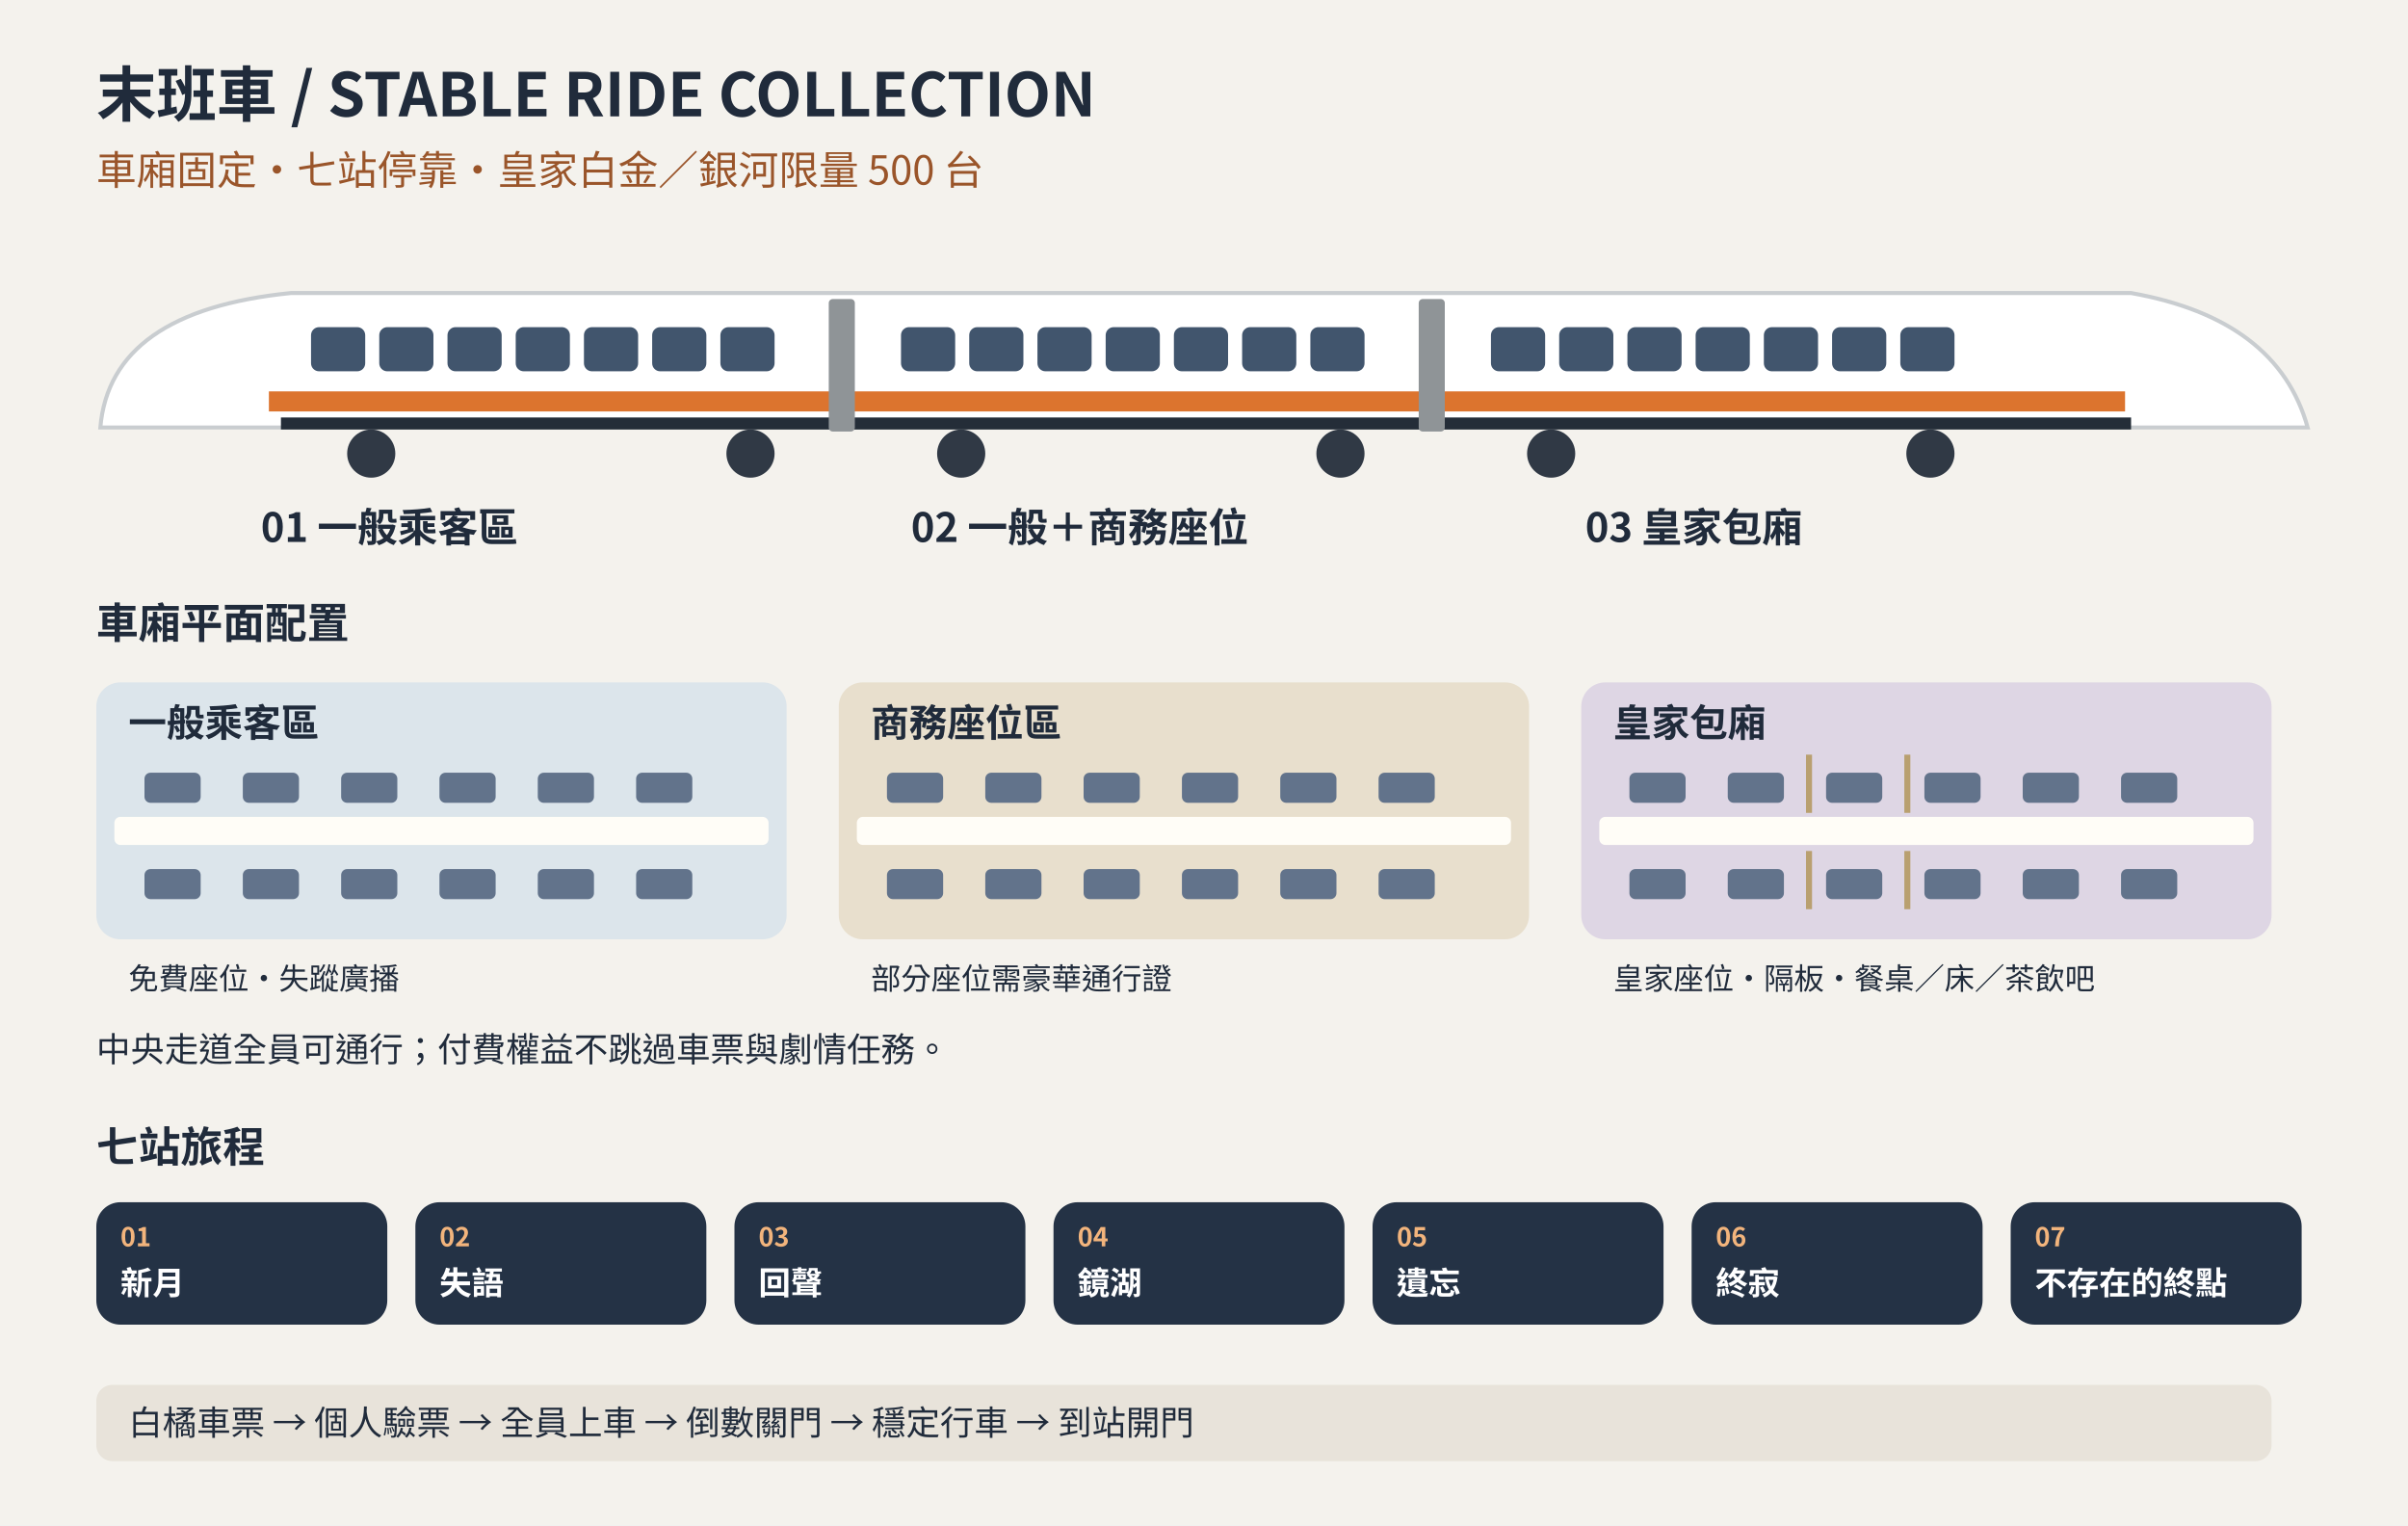
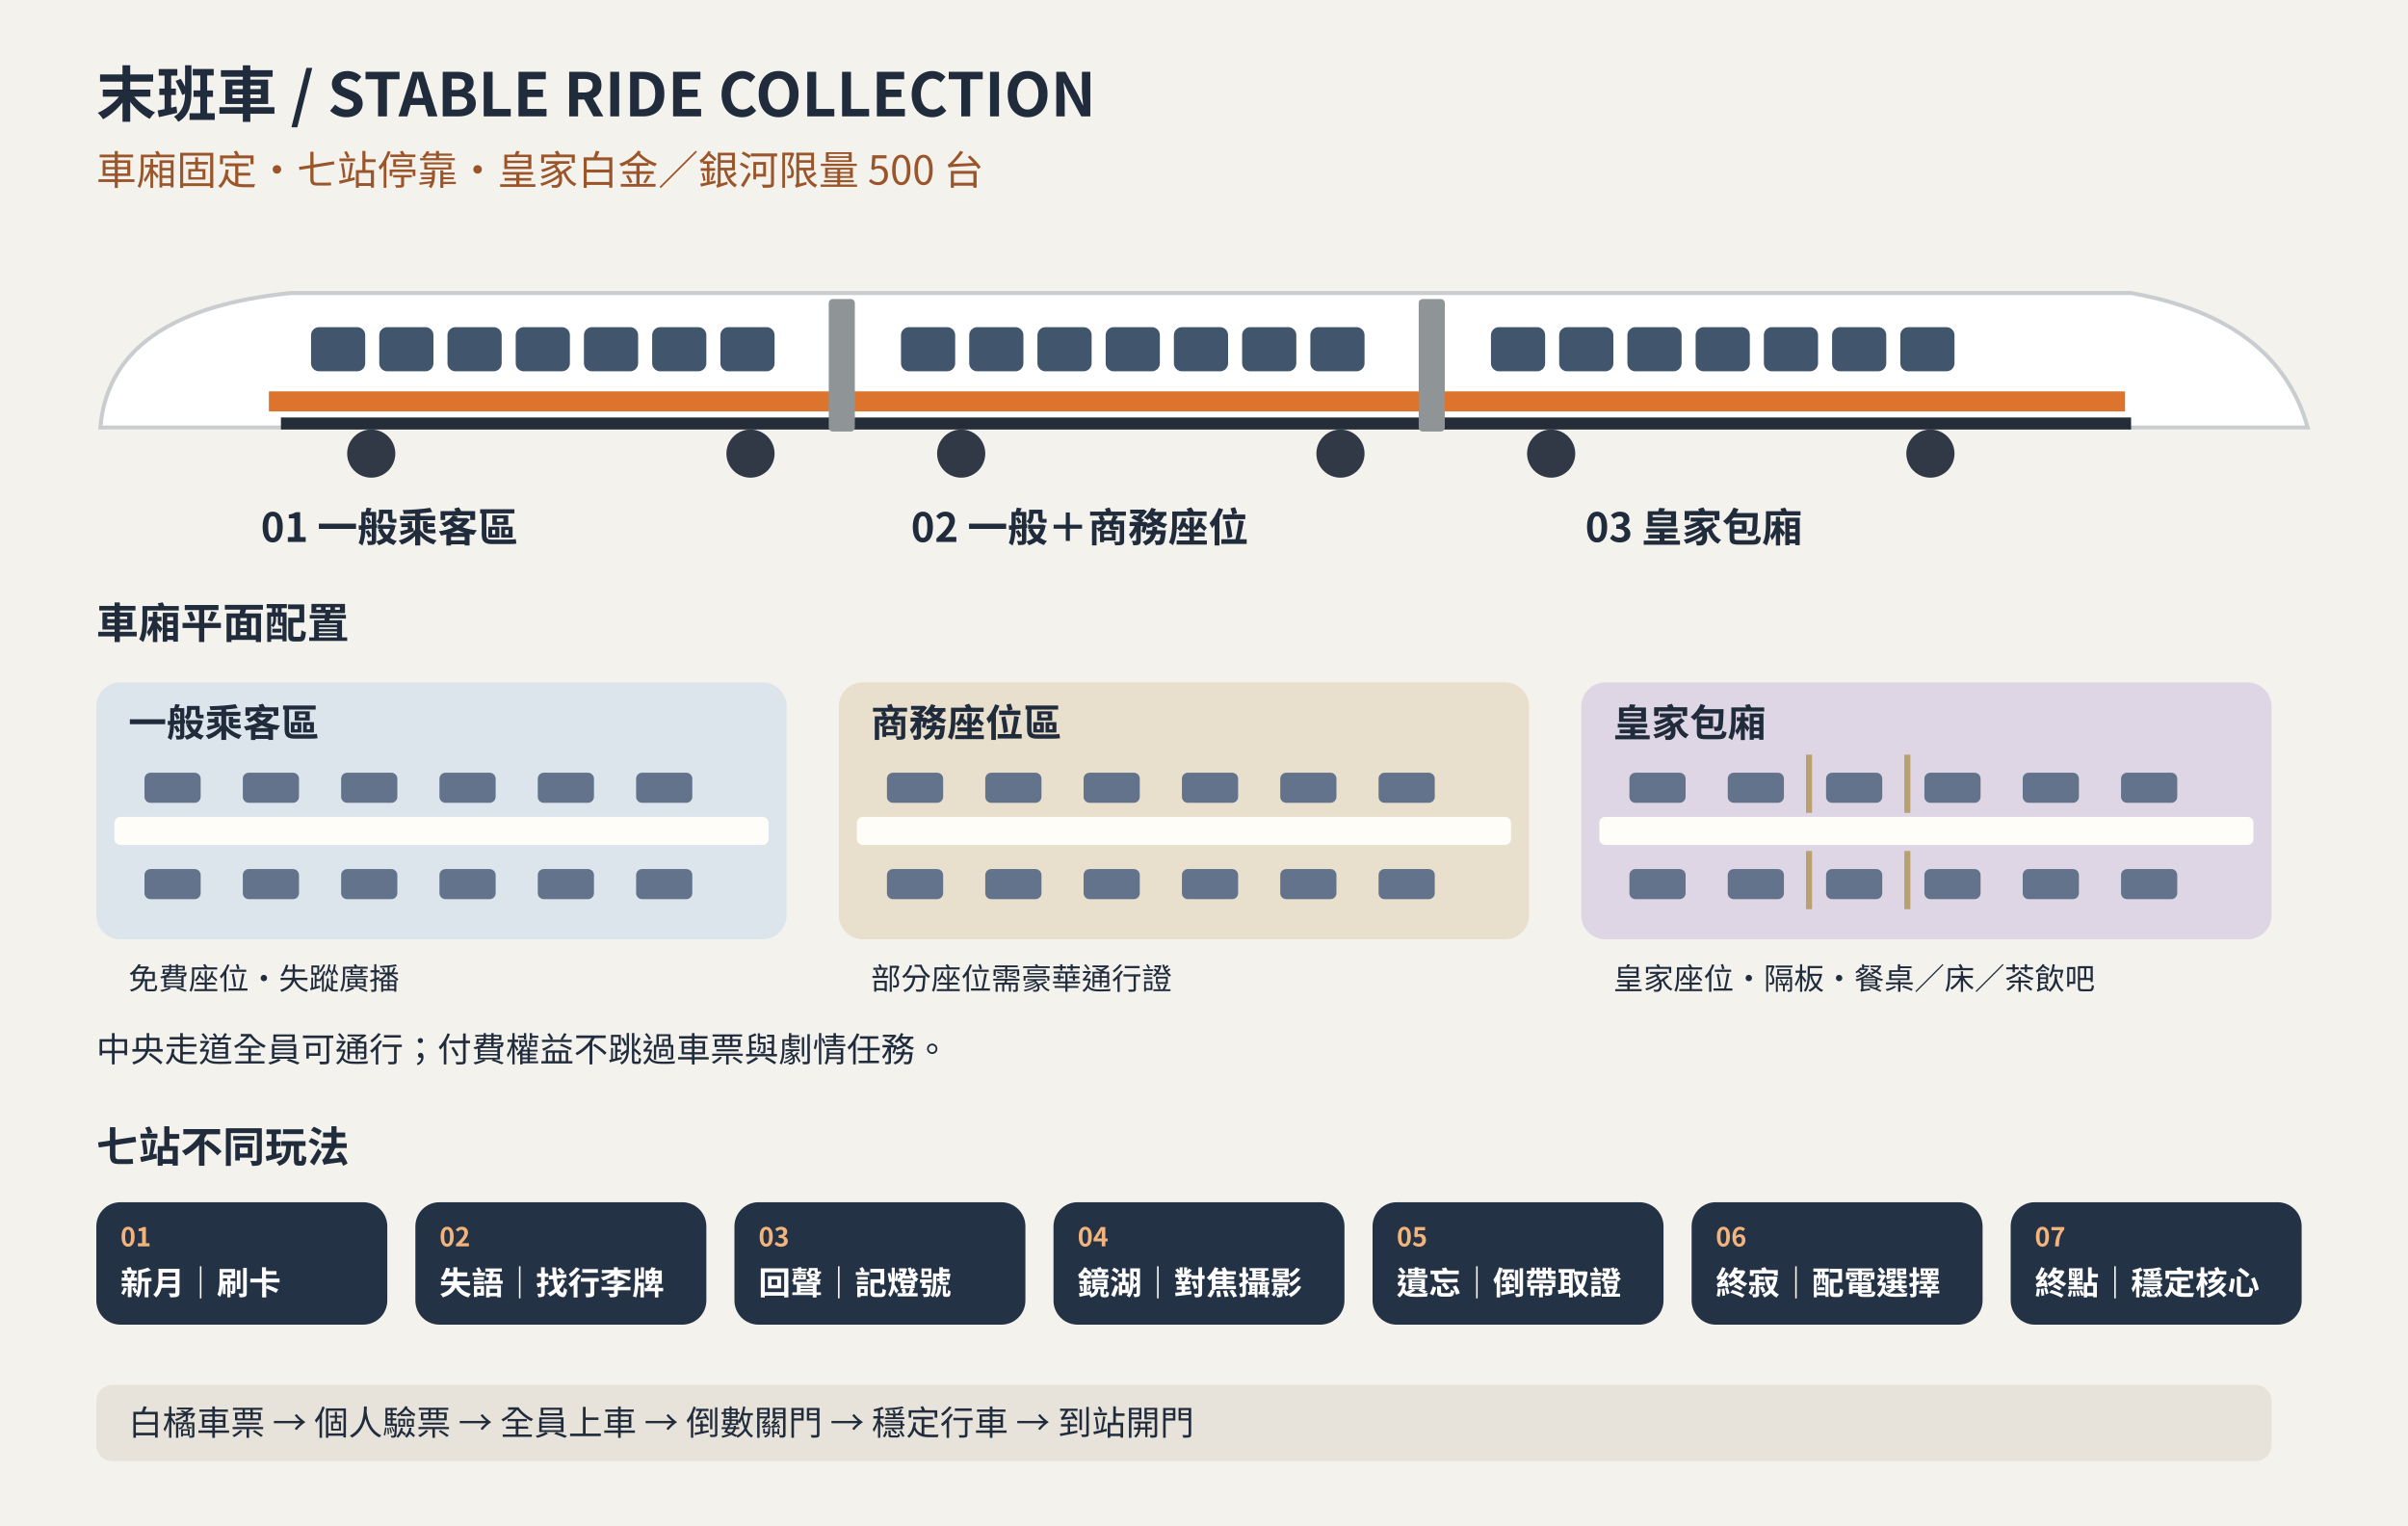
<svg xmlns="http://www.w3.org/2000/svg" width="1200" height="760" viewBox="0 0 1200 760">
  <rect width="1200" height="760" fill="#f4f2ed" />
  <text x="48" y="58" font-family="PingFang TC, Noto Sans CJK TC, sans-serif" font-size="30" font-weight="700" fill="#202b3b">末班車  /  STABLE RIDE COLLECTION</text>
  <text x="48" y="92" font-family="PingFang TC, Noto Sans CJK TC, sans-serif" font-size="20" font-weight="400" fill="#9a552a">車廂固定・七站停靠・皇家白金／銀河限量 500 台</text>
  <path d="M50 213 Q55 155 145 146 L1062 146 Q1135 159 1150 213 Z" fill="#ffffff" stroke="#c9cdd0" stroke-width="2" />
  <rect x="134" y="195" width="925" height="10" rx="0" fill="#dc742e" />
  <rect x="140" y="208" width="922" height="6" rx="0" fill="#242d38" />
  <rect x="155" y="163" width="27" height="22" rx="4" fill="#41556d" />
  <rect x="189" y="163" width="27" height="22" rx="4" fill="#41556d" />
  <rect x="223" y="163" width="27" height="22" rx="4" fill="#41556d" />
  <rect x="257" y="163" width="27" height="22" rx="4" fill="#41556d" />
  <rect x="291" y="163" width="27" height="22" rx="4" fill="#41556d" />
  <rect x="325" y="163" width="27" height="22" rx="4" fill="#41556d" />
  <rect x="359" y="163" width="27" height="22" rx="4" fill="#41556d" />
  <circle cx="185" cy="226" r="12" fill="#303945" />
  <circle cx="374" cy="226" r="12" fill="#303945" />
  <rect x="413" y="149" width="13" height="66" rx="2" fill="#8f9497" />
  <rect x="449" y="163" width="27" height="22" rx="4" fill="#41556d" />
  <rect x="483" y="163" width="27" height="22" rx="4" fill="#41556d" />
  <rect x="517" y="163" width="27" height="22" rx="4" fill="#41556d" />
  <rect x="551" y="163" width="27" height="22" rx="4" fill="#41556d" />
  <rect x="585" y="163" width="27" height="22" rx="4" fill="#41556d" />
  <rect x="619" y="163" width="27" height="22" rx="4" fill="#41556d" />
  <rect x="653" y="163" width="27" height="22" rx="4" fill="#41556d" />
  <circle cx="479" cy="226" r="12" fill="#303945" />
  <circle cx="668" cy="226" r="12" fill="#303945" />
  <rect x="707" y="149" width="13" height="66" rx="2" fill="#8f9497" />
  <rect x="743" y="163" width="27" height="22" rx="4" fill="#41556d" />
  <rect x="777" y="163" width="27" height="22" rx="4" fill="#41556d" />
  <rect x="811" y="163" width="27" height="22" rx="4" fill="#41556d" />
  <rect x="845" y="163" width="27" height="22" rx="4" fill="#41556d" />
  <rect x="879" y="163" width="27" height="22" rx="4" fill="#41556d" />
  <rect x="913" y="163" width="27" height="22" rx="4" fill="#41556d" />
  <rect x="947" y="163" width="27" height="22" rx="4" fill="#41556d" />
  <circle cx="773" cy="226" r="12" fill="#303945" />
  <circle cx="962" cy="226" r="12" fill="#303945" />
  <text x="130" y="270" font-family="PingFang TC, Noto Sans CJK TC, sans-serif" font-size="20" font-weight="700" fill="#202b3b">01  一般乘客區</text>
  <text x="454" y="270" font-family="PingFang TC, Noto Sans CJK TC, sans-serif" font-size="20" font-weight="700" fill="#202b3b">02  一般＋商務座位</text>
  <text x="790" y="270" font-family="PingFang TC, Noto Sans CJK TC, sans-serif" font-size="20" font-weight="700" fill="#202b3b">03  皇家包廂</text>
  <text x="48" y="318" font-family="PingFang TC, Noto Sans CJK TC, sans-serif" font-size="21" font-weight="700" fill="#202b3b">車廂平面配置</text>
  <rect x="48" y="340" width="344" height="128" rx="12" fill="#dce5eb" />
  <text x="64" y="367" font-family="PingFang TC, Noto Sans CJK TC, sans-serif" font-size="19" font-weight="700" fill="#202b3b">一般乘客區</text>
  <rect x="72" y="385" width="28" height="15" rx="3" fill="#62738b" />
  <rect x="121" y="385" width="28" height="15" rx="3" fill="#62738b" />
  <rect x="170" y="385" width="28" height="15" rx="3" fill="#62738b" />
  <rect x="219" y="385" width="28" height="15" rx="3" fill="#62738b" />
  <rect x="268" y="385" width="28" height="15" rx="3" fill="#62738b" />
  <rect x="317" y="385" width="28" height="15" rx="3" fill="#62738b" />
  <rect x="72" y="433" width="28" height="15" rx="3" fill="#62738b" />
  <rect x="121" y="433" width="28" height="15" rx="3" fill="#62738b" />
  <rect x="170" y="433" width="28" height="15" rx="3" fill="#62738b" />
  <rect x="219" y="433" width="28" height="15" rx="3" fill="#62738b" />
  <rect x="268" y="433" width="28" height="15" rx="3" fill="#62738b" />
  <rect x="317" y="433" width="28" height="15" rx="3" fill="#62738b" />
  <rect x="57" y="407" width="326" height="14" rx="3" fill="#fffdf7" />
  <text x="64" y="493" font-family="PingFang TC, Noto Sans CJK TC, sans-serif" font-size="15" font-weight="400" fill="#202b3b">免費座位・失蹤廣播</text>
  <rect x="418" y="340" width="344" height="128" rx="12" fill="#e8dfcd" />
  <text x="434" y="367" font-family="PingFang TC, Noto Sans CJK TC, sans-serif" font-size="19" font-weight="700" fill="#202b3b">商務座位區</text>
  <rect x="442" y="385" width="28" height="15" rx="3" fill="#62738b" />
  <rect x="491" y="385" width="28" height="15" rx="3" fill="#62738b" />
  <rect x="540" y="385" width="28" height="15" rx="3" fill="#62738b" />
  <rect x="589" y="385" width="28" height="15" rx="3" fill="#62738b" />
  <rect x="638" y="385" width="28" height="15" rx="3" fill="#62738b" />
  <rect x="687" y="385" width="28" height="15" rx="3" fill="#62738b" />
  <rect x="442" y="433" width="28" height="15" rx="3" fill="#62738b" />
  <rect x="491" y="433" width="28" height="15" rx="3" fill="#62738b" />
  <rect x="540" y="433" width="28" height="15" rx="3" fill="#62738b" />
  <rect x="589" y="433" width="28" height="15" rx="3" fill="#62738b" />
  <rect x="638" y="433" width="28" height="15" rx="3" fill="#62738b" />
  <rect x="687" y="433" width="28" height="15" rx="3" fill="#62738b" />
  <rect x="427" y="407" width="326" height="14" rx="3" fill="#fffdf7" />
  <text x="434" y="493" font-family="PingFang TC, Noto Sans CJK TC, sans-serif" font-size="15" font-weight="400" fill="#202b3b">部分座位需豪華通行證</text>
  <rect x="788" y="340" width="344" height="128" rx="12" fill="#ded6e4" />
  <text x="804" y="367" font-family="PingFang TC, Noto Sans CJK TC, sans-serif" font-size="19" font-weight="700" fill="#202b3b">皇家包廂</text>
  <rect x="812" y="385" width="28" height="15" rx="3" fill="#62738b" />
  <rect x="861" y="385" width="28" height="15" rx="3" fill="#62738b" />
  <rect x="910" y="385" width="28" height="15" rx="3" fill="#62738b" />
  <rect x="959" y="385" width="28" height="15" rx="3" fill="#62738b" />
  <rect x="1008" y="385" width="28" height="15" rx="3" fill="#62738b" />
  <rect x="1057" y="385" width="28" height="15" rx="3" fill="#62738b" />
  <rect x="812" y="433" width="28" height="15" rx="3" fill="#62738b" />
  <rect x="861" y="433" width="28" height="15" rx="3" fill="#62738b" />
  <rect x="910" y="433" width="28" height="15" rx="3" fill="#62738b" />
  <rect x="959" y="433" width="28" height="15" rx="3" fill="#62738b" />
  <rect x="1008" y="433" width="28" height="15" rx="3" fill="#62738b" />
  <rect x="1057" y="433" width="28" height="15" rx="3" fill="#62738b" />
  <rect x="797" y="407" width="326" height="14" rx="3" fill="#fffdf7" />
  <text x="804" y="493" font-family="PingFang TC, Noto Sans CJK TC, sans-serif" font-size="15" font-weight="400" fill="#202b3b">皇家座位・隔板・餐桌／床／茶飲吧</text>
  <rect x="900" y="376" width="3" height="29" rx="0" fill="#b9a070" />
  <rect x="900" y="424" width="3" height="29" rx="0" fill="#b9a070" />
  <rect x="949" y="376" width="3" height="29" rx="0" fill="#b9a070" />
  <rect x="949" y="424" width="3" height="29" rx="0" fill="#b9a070" />
  <text x="48" y="529" font-family="PingFang TC, Noto Sans CJK TC, sans-serif" font-size="17" font-weight="400" fill="#202b3b">中央走道全員可通行；付費權益不跳過車票與劇情任務。</text>
-   <text x="48" y="579" font-family="PingFang TC, Noto Sans CJK TC, sans-serif" font-size="21" font-weight="700" fill="#202b3b">七站旅程</text>
+   <text x="48" y="579" font-family="PingFang TC, Noto Sans CJK TC, sans-serif" font-size="21" font-weight="700" fill="#202b3b">七站不同玩法</text>
  <rect x="48" y="599" width="145" height="61" rx="12" fill="#243245" />
  <text x="60" y="621" font-family="PingFang TC, Noto Sans CJK TC, sans-serif" font-size="13" font-weight="700" fill="#f2b47c">01</text>
-   <text x="60" y="645" font-family="PingFang TC, Noto Sans CJK TC, sans-serif" font-size="16" font-weight="700" fill="#ffffff">新月</text>
+   <text x="60" y="645" font-family="PingFang TC, Noto Sans CJK TC, sans-serif" font-size="16" font-weight="700" fill="#ffffff">新月｜刷卡</text>
  <rect x="207" y="599" width="145" height="61" rx="12" fill="#243245" />
  <text x="219" y="621" font-family="PingFang TC, Noto Sans CJK TC, sans-serif" font-size="13" font-weight="700" fill="#f2b47c">02</text>
-   <text x="219" y="645" font-family="PingFang TC, Noto Sans CJK TC, sans-serif" font-size="16" font-weight="700" fill="#ffffff">失語</text>
+   <text x="219" y="645" font-family="PingFang TC, Noto Sans CJK TC, sans-serif" font-size="16" font-weight="700" fill="#ffffff">失語｜找行李牌</text>
  <rect x="366" y="599" width="145" height="61" rx="12" fill="#243245" />
  <text x="378" y="621" font-family="PingFang TC, Noto Sans CJK TC, sans-serif" font-size="13" font-weight="700" fill="#f2b47c">03</text>
-   <text x="378" y="645" font-family="PingFang TC, Noto Sans CJK TC, sans-serif" font-size="16" font-weight="700" fill="#ffffff">回聲</text>
+   <text x="378" y="645" font-family="PingFang TC, Noto Sans CJK TC, sans-serif" font-size="16" font-weight="700" fill="#ffffff">回聲｜記燈號</text>
  <rect x="525" y="599" width="145" height="61" rx="12" fill="#243245" />
  <text x="537" y="621" font-family="PingFang TC, Noto Sans CJK TC, sans-serif" font-size="13" font-weight="700" fill="#f2b47c">04</text>
-   <text x="537" y="645" font-family="PingFang TC, Noto Sans CJK TC, sans-serif" font-size="16" font-weight="700" fill="#ffffff">鏡湖</text>
+   <text x="537" y="645" font-family="PingFang TC, Noto Sans CJK TC, sans-serif" font-size="16" font-weight="700" fill="#ffffff">鏡湖｜對焦攝影</text>
  <rect x="684" y="599" width="145" height="61" rx="12" fill="#243245" />
  <text x="696" y="621" font-family="PingFang TC, Noto Sans CJK TC, sans-serif" font-size="13" font-weight="700" fill="#f2b47c">05</text>
-   <text x="696" y="645" font-family="PingFang TC, Noto Sans CJK TC, sans-serif" font-size="16" font-weight="700" fill="#ffffff">遺忘</text>
+   <text x="696" y="645" font-family="PingFang TC, Noto Sans CJK TC, sans-serif" font-size="16" font-weight="700" fill="#ffffff">遺忘｜倒帶取證</text>
  <rect x="843" y="599" width="145" height="61" rx="12" fill="#243245" />
  <text x="855" y="621" font-family="PingFang TC, Noto Sans CJK TC, sans-serif" font-size="13" font-weight="700" fill="#f2b47c">06</text>
-   <text x="855" y="645" font-family="PingFang TC, Noto Sans CJK TC, sans-serif" font-size="16" font-weight="700" fill="#ffffff">終寂</text>
+   <text x="855" y="645" font-family="PingFang TC, Noto Sans CJK TC, sans-serif" font-size="16" font-weight="700" fill="#ffffff">終寂｜配電選擇</text>
  <rect x="1002" y="599" width="145" height="61" rx="12" fill="#243245" />
  <text x="1014" y="621" font-family="PingFang TC, Noto Sans CJK TC, sans-serif" font-size="13" font-weight="700" fill="#f2b47c">07</text>
-   <text x="1014" y="645" font-family="PingFang TC, Noto Sans CJK TC, sans-serif" font-size="16" font-weight="700" fill="#ffffff">不存在的終點</text>
+   <text x="1014" y="645" font-family="PingFang TC, Noto Sans CJK TC, sans-serif" font-size="16" font-weight="700" fill="#ffffff">終點｜穩定核心</text>
  <rect x="48" y="690" width="1084" height="38" rx="8" fill="#e8e3da" />
  <text x="64" y="715" font-family="PingFang TC, Noto Sans CJK TC, sans-serif" font-size="17" font-weight="400" fill="#202b3b">白橘車票 → 個人驗票 → 全員上車 → 倒數關門 → 穩定行車 → 到站開門</text>
</svg>
